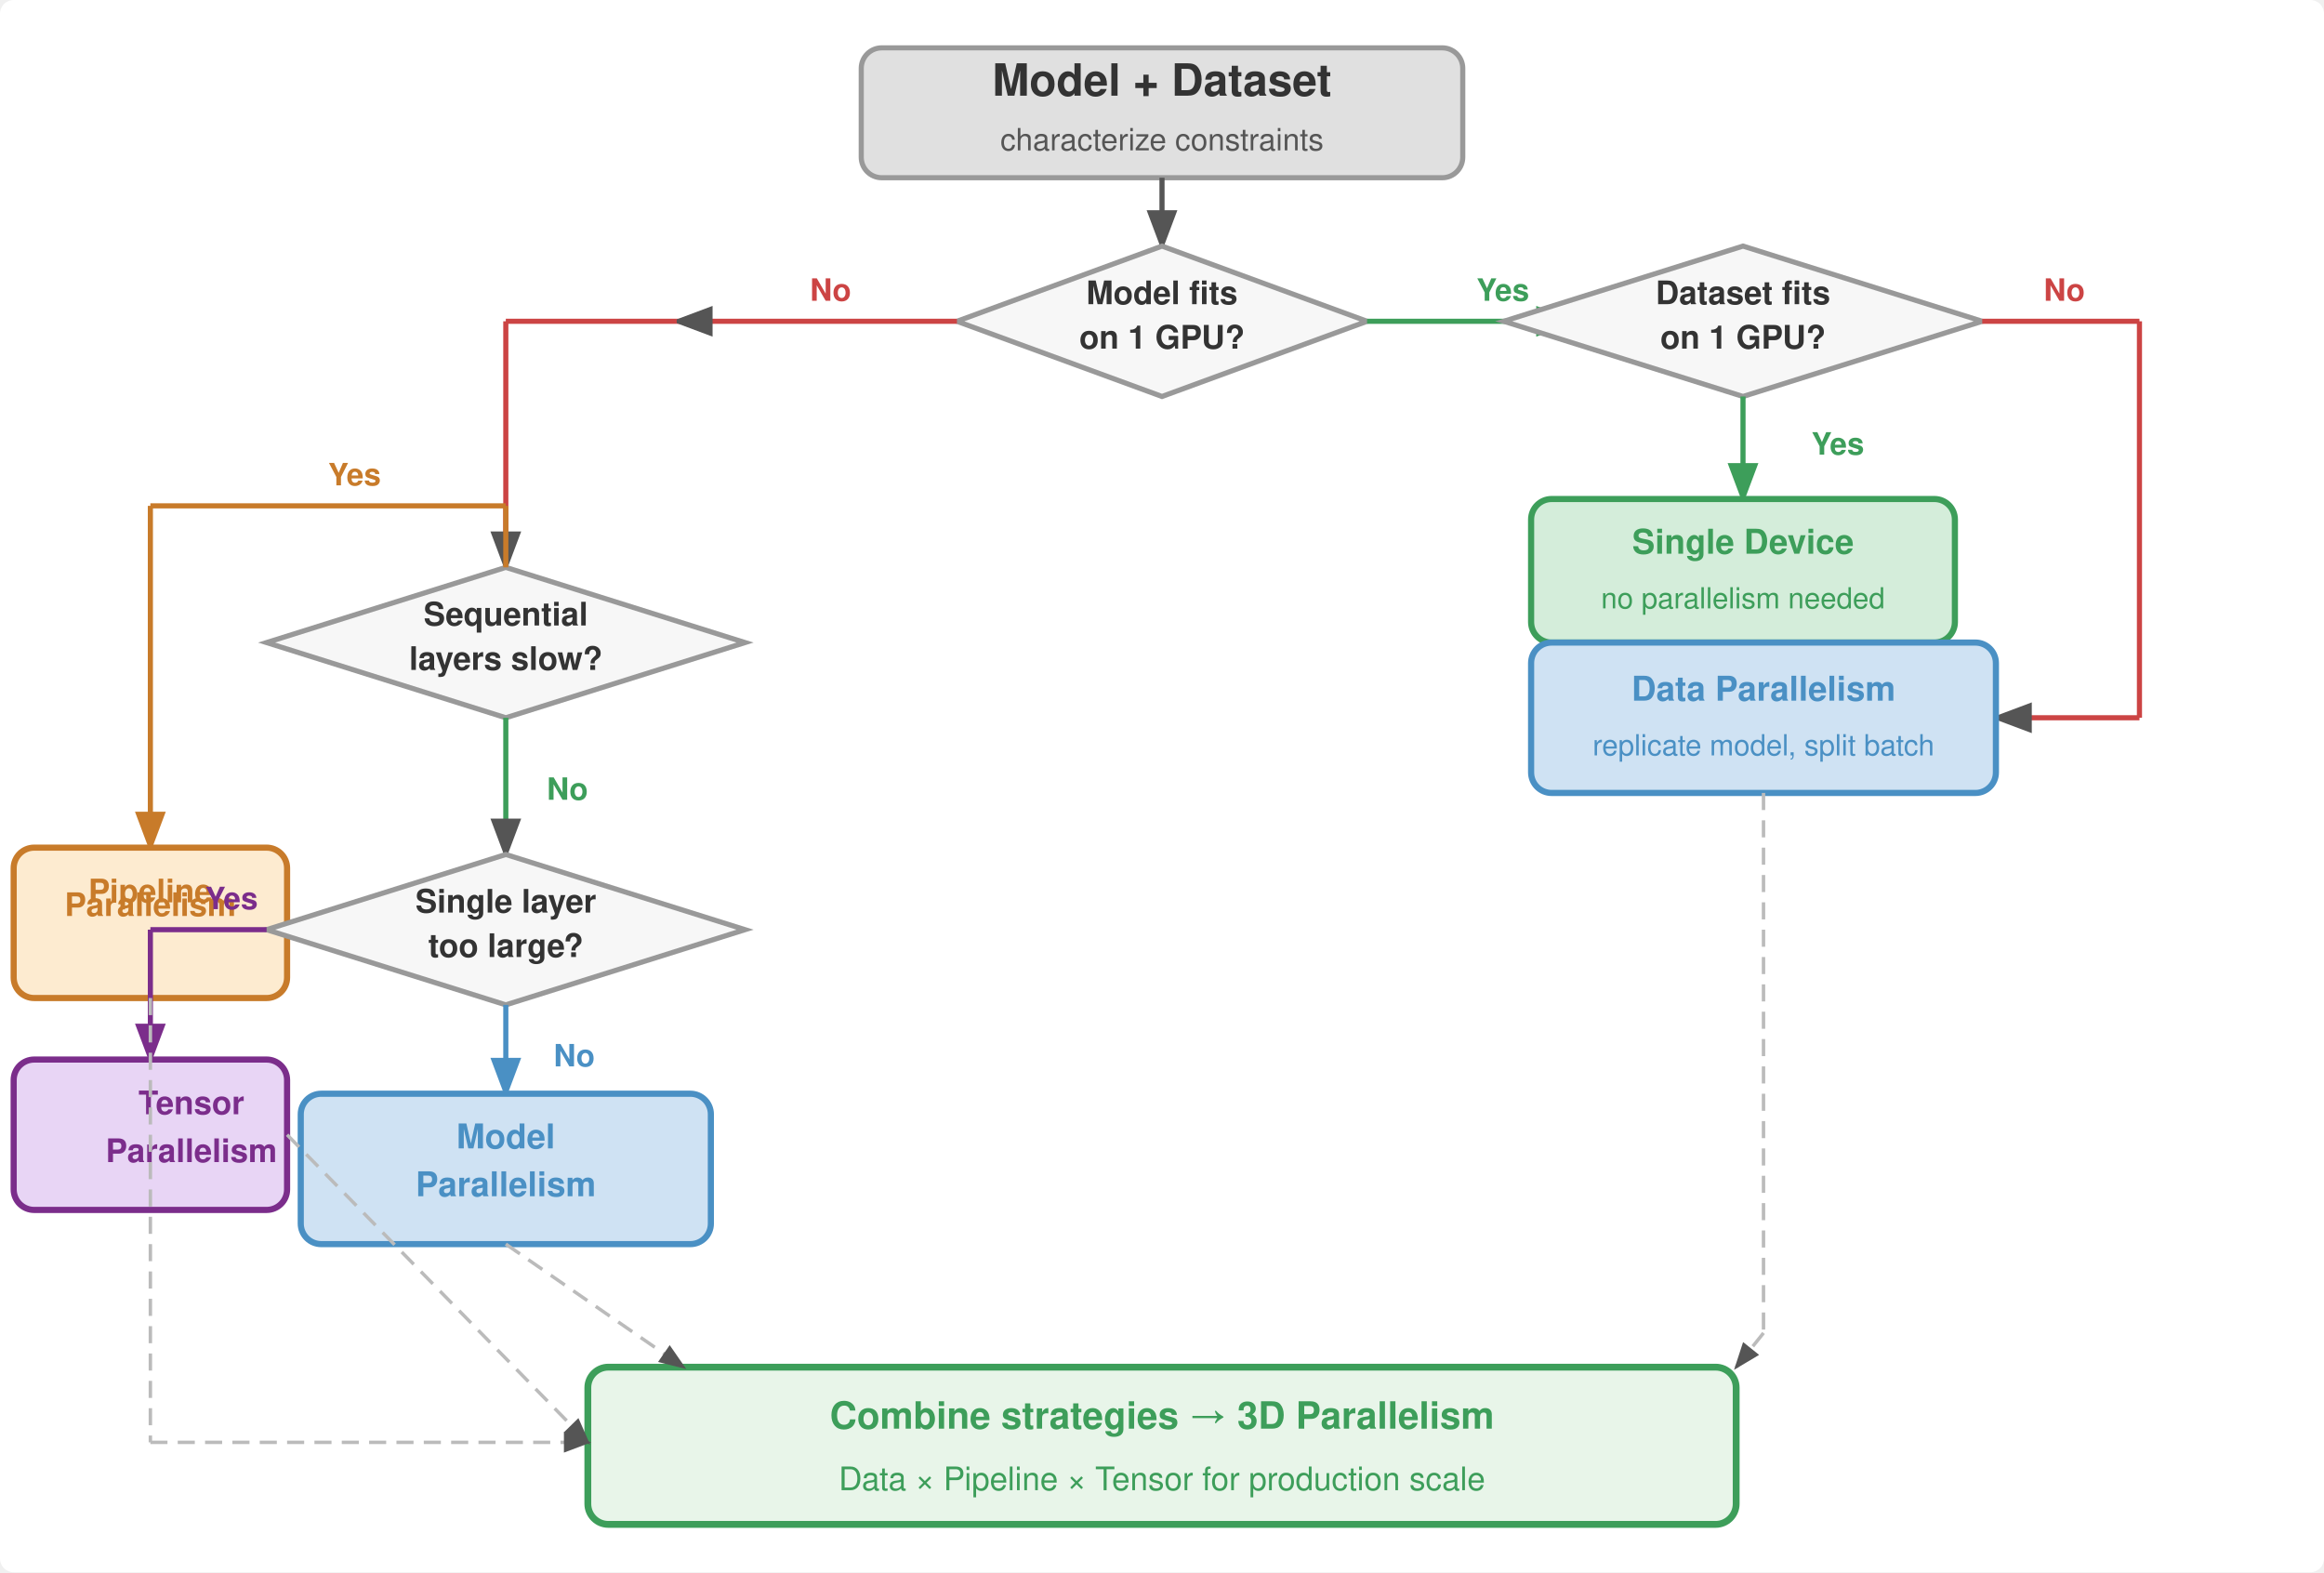
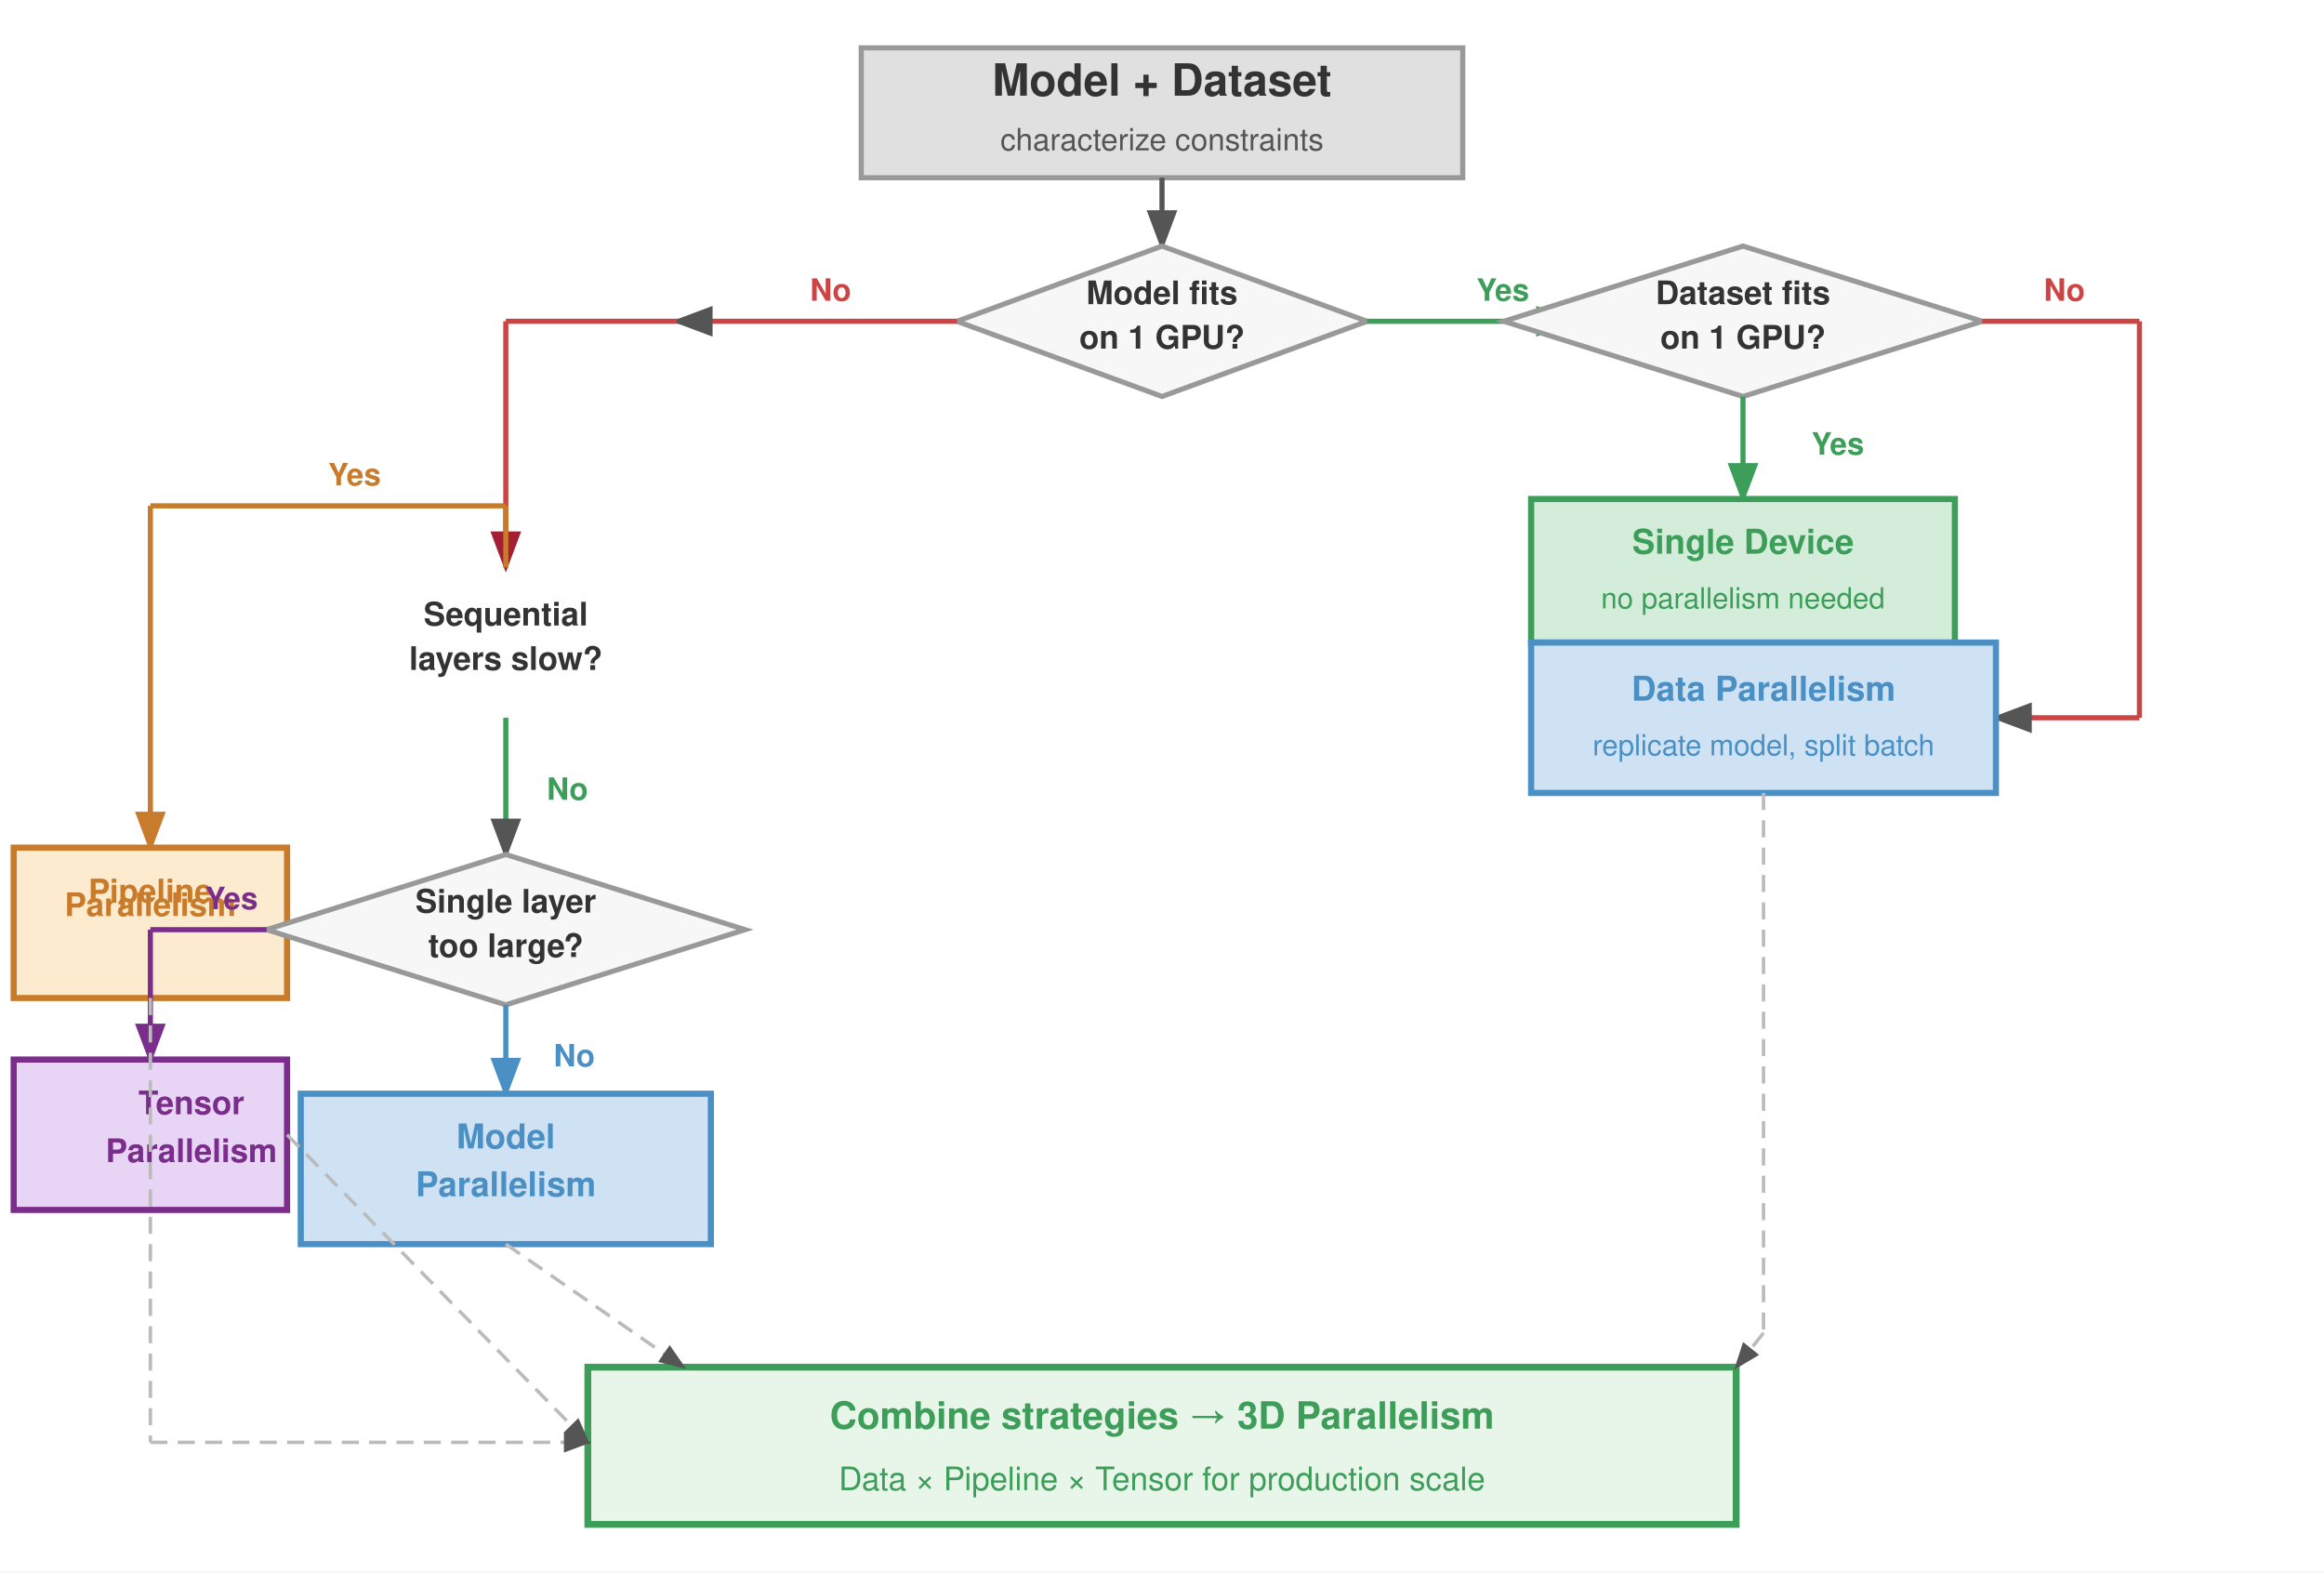
<svg xmlns="http://www.w3.org/2000/svg" viewBox="0 0 680 460" font-family="Helvetica Neue, Helvetica, Arial, sans-serif">
  <defs>
+     <marker id="arrow" markerWidth="8" markerHeight="6" refX="7" refY="3" orient="auto">
+       <path d="M0,0 L8,3 L0,6 Z" fill="#555" />
+     </marker>
+     <marker id="arrow-red" markerWidth="8" markerHeight="6" refX="7" refY="3" orient="auto">
+       <path d="M0,0 L8,3 L0,6 Z" fill="#a31f34" />
+     </marker>
+     <marker id="arrow-green" markerWidth="8" markerHeight="6" refX="7" refY="3" orient="auto">
+       <path d="M0,0 L8,3 L0,6 Z" fill="#3d9e5a" />
+     </marker>
+     <marker id="arrow-blue" markerWidth="8" markerHeight="6" refX="7" refY="3" orient="auto">
+       <path d="M0,0 L8,3 L0,6 Z" fill="#4a90c4" />
+     </marker>
+     <marker id="arrow-orange" markerWidth="8" markerHeight="6" refX="7" refY="3" orient="auto">
+       <path d="M0,0 L8,3 L0,6 Z" fill="#c87b2a" />
+     </marker>
+     <marker id="arrow-gray" markerWidth="8" markerHeight="6" refX="7" refY="3" orient="auto">
+       <path d="M0,0 L8,3 L0,6 Z" fill="#999" />
+     </marker>
    <marker id="arr" markerWidth="8" markerHeight="6" refX="7" refY="3" orient="auto">
      <path d="M0,0 L8,3 L0,6 Z" fill="#555" />
    </marker>
    <marker id="arr-green" markerWidth="8" markerHeight="6" refX="7" refY="3" orient="auto">
      <path d="M0,0 L8,3 L0,6 Z" fill="#3d9e5a" />
    </marker>
    <marker id="arr-blue" markerWidth="8" markerHeight="6" refX="7" refY="3" orient="auto">
      <path d="M0,0 L8,3 L0,6 Z" fill="#4a90c4" />
    </marker>
    <marker id="arr-orange" markerWidth="8" markerHeight="6" refX="7" refY="3" orient="auto">
      <path d="M0,0 L8,3 L0,6 Z" fill="#c87b2a" />
    </marker>
    <marker id="arr-purple" markerWidth="8" markerHeight="6" refX="7" refY="3" orient="auto">
      <path d="M0,0 L8,3 L0,6 Z" fill="#7b2d8b" />
    </marker>
  </defs>
-   <rect width="680" height="460" fill="#fff" rx="4" />
-   <rect x="252" y="14" width="176" height="38" rx="6" fill="#e0e0e0" stroke="#999" stroke-width="1.5" />
+   <rect width="680" height="460" fill="#fff" />
+   <rect x="252" y="14" width="176" height="38" fill="#e0e0e0" stroke="#999" stroke-width="1.5" />
  <text x="340" y="28" font-size="13" font-weight="700" fill="#333" text-anchor="middle">Model + Dataset</text>
  <text x="340" y="44" font-size="9" fill="#555" text-anchor="middle">characterize constraints</text>
  <line x1="340" y1="52" x2="340" y2="72" stroke="#555" stroke-width="1.5" marker-end="url(#arr)" />
  <polygon points="340,72 400,94 340,116 280,94" fill="#f7f7f7" stroke="#999" stroke-width="1.5" />
  <text x="340" y="89" font-size="9.5" font-weight="700" fill="#333" text-anchor="middle">Model fits</text>
  <text x="340" y="102" font-size="9.5" font-weight="700" fill="#333" text-anchor="middle">on 1 GPU?</text>
  <line x1="400" y1="94" x2="460" y2="94" stroke="#3d9e5a" stroke-width="1.5" marker-end="url(#arr-green)" />
  <text x="432" y="88" font-size="9" fill="#3d9e5a" font-weight="700">Yes</text>
  <line x1="280" y1="94" x2="198" y2="94" stroke="#c44" stroke-width="1.5" marker-end="url(#arr)" />
  <text x="237" y="88" font-size="9" fill="#c44" font-weight="700">No</text>
  <polygon points="510,72 580,94 510,116 440,94" fill="#f7f7f7" stroke="#999" stroke-width="1.5" />
  <text x="510" y="89" font-size="9.5" font-weight="700" fill="#333" text-anchor="middle">Dataset fits</text>
  <text x="510" y="102" font-size="9.5" font-weight="700" fill="#333" text-anchor="middle">on 1 GPU?</text>
  <line x1="510" y1="116" x2="510" y2="146" stroke="#3d9e5a" stroke-width="1.5" marker-end="url(#arr-green)" />
  <text x="530" y="133" font-size="9" fill="#3d9e5a" font-weight="700">Yes</text>
-   <rect x="448" y="146" width="124" height="42" rx="6" fill="#d4edda" stroke="#3d9e5a" stroke-width="1.8" />
+   <rect x="448" y="146" width="124" height="42" fill="#d4edda" stroke="#3d9e5a" stroke-width="1.8" />
  <text x="510" y="162" font-size="10" font-weight="700" fill="#3d9e5a" text-anchor="middle">Single Device</text>
  <text x="510" y="178" font-size="8.5" fill="#3d9e5a" text-anchor="middle">no parallelism needed</text>
  <line x1="510" y1="116" x2="510" y2="116" />
  <line x1="580" y1="94" x2="626" y2="94" stroke="#c44" stroke-width="1.5" />
  <line x1="626" y1="94" x2="626" y2="210" stroke="#c44" stroke-width="1.5" />
  <line x1="626" y1="210" x2="584" y2="210" stroke="#c44" stroke-width="1.5" marker-end="url(#arr)" />
  <text x="598" y="88" font-size="9" fill="#c44" font-weight="700">No</text>
-   <rect x="448" y="188" width="136" height="44" rx="6" fill="#cfe2f3" stroke="#4a90c4" stroke-width="1.8" />
+   <rect x="448" y="188" width="136" height="44" fill="#cfe2f3" stroke="#4a90c4" stroke-width="1.8" />
  <text x="516" y="205" font-size="10" font-weight="700" fill="#4a90c4" text-anchor="middle">Data Parallelism</text>
  <text x="516" y="221" font-size="8.5" fill="#4a90c4" text-anchor="middle">replicate model, split batch</text>
  <line x1="198" y1="94" x2="148" y2="94" stroke="#c44" stroke-width="1.5" />
-   <line x1="148" y1="94" x2="148" y2="166" stroke="#c44" stroke-width="1.5" marker-end="url(#arr)" />
-   <polygon points="148,166 218,188 148,210 78,188" fill="#f7f7f7" stroke="#999" stroke-width="1.5" />
+   <line x1="148" y1="94" x2="148" y2="166" stroke="#c44" stroke-width="1.5" marker-end="url(#arrow-red)" />
  <text x="148" y="183" font-size="9.5" font-weight="700" fill="#333" text-anchor="middle">Sequential</text>
  <text x="148" y="196" font-size="9.5" font-weight="700" fill="#333" text-anchor="middle">layers slow?</text>
  <line x1="148" y1="166" x2="148" y2="148" stroke="#c87b2a" stroke-width="1.5" />
  <line x1="148" y1="148" x2="44" y2="148" stroke="#c87b2a" stroke-width="1.5" />
  <line x1="44" y1="148" x2="44" y2="248" stroke="#c87b2a" stroke-width="1.5" marker-end="url(#arr-orange)" />
  <text x="96" y="142" font-size="9" fill="#c87b2a" font-weight="700">Yes</text>
-   <rect x="4" y="248" width="80" height="44" rx="6" fill="#fdebd0" stroke="#c87b2a" stroke-width="1.8" />
+   <rect x="4" y="248" width="80" height="44" fill="#fdebd0" stroke="#c87b2a" stroke-width="1.8" />
  <text x="44" y="264" font-size="9.5" font-weight="700" fill="#c87b2a" text-anchor="middle">Pipeline</text>
  <text x="44" y="268.0" font-size="9.5" font-weight="700" fill="#c87b2a" text-anchor="middle">Parallelism</text>
  <line x1="148" y1="210" x2="148" y2="250" stroke="#3d9e5a" stroke-width="1.5" marker-end="url(#arr)" />
  <text x="160" y="234" font-size="9" fill="#3d9e5a" font-weight="700">No</text>
  <polygon points="148,250 218,272 148,294 78,272" fill="#f7f7f7" stroke="#999" stroke-width="1.5" />
  <text x="148" y="267" font-size="9.5" font-weight="700" fill="#333" text-anchor="middle">Single layer</text>
  <text x="148" y="280" font-size="9.5" font-weight="700" fill="#333" text-anchor="middle">too large?</text>
  <line x1="78" y1="272" x2="44" y2="272" stroke="#7b2d8b" stroke-width="1.5" />
  <line x1="44" y1="272" x2="44" y2="310" stroke="#7b2d8b" stroke-width="1.5" marker-end="url(#arr-purple)" />
  <text x="60" y="266" font-size="9" fill="#7b2d8b" font-weight="700">Yes</text>
-   <rect x="4" y="310" width="80" height="44" rx="6" fill="#e8d5f5" stroke="#7b2d8b" stroke-width="1.8" />
+   <rect x="4" y="310" width="80" height="44" fill="#e8d5f5" stroke="#7b2d8b" stroke-width="1.8" />
  <text x="56.0" y="326" font-size="9.5" font-weight="700" fill="#7b2d8b" text-anchor="middle">Tensor</text>
  <text x="56.0" y="340" font-size="9.5" font-weight="700" fill="#7b2d8b" text-anchor="middle">Parallelism</text>
  <line x1="148" y1="294" x2="148" y2="320" stroke="#4a90c4" stroke-width="1.5" marker-end="url(#arr-blue)" />
  <text x="162" y="312" font-size="9" fill="#4a90c4" font-weight="700">No</text>
-   <rect x="88" y="320" width="120" height="44" rx="6" fill="#cfe2f3" stroke="#4a90c4" stroke-width="1.8" />
+   <rect x="88" y="320" width="120" height="44" fill="#cfe2f3" stroke="#4a90c4" stroke-width="1.8" />
  <text x="148" y="336" font-size="10" font-weight="700" fill="#4a90c4" text-anchor="middle">Model</text>
  <text x="148" y="350" font-size="10" font-weight="700" fill="#4a90c4" text-anchor="middle">Parallelism</text>
-   <rect x="172" y="400" width="336" height="46" rx="6" fill="#e8f5e9" stroke="#3d9e5a" stroke-width="2" />
+   <rect x="172" y="400" width="336" height="46" fill="#e8f5e9" stroke="#3d9e5a" stroke-width="2" />
  <text x="340" y="418" font-size="11" font-weight="700" fill="#3d9e5a" text-anchor="middle">Combine strategies → 3D Parallelism</text>
  <text x="340" y="436" font-size="9.5" fill="#3d9e5a" text-anchor="middle">Data × Pipeline × Tensor for production scale</text>
  <line x1="44" y1="292" x2="44" y2="422" stroke="#bbb" stroke-width="1" stroke-dasharray="5,3" />
  <line x1="44" y1="422" x2="172" y2="422" stroke="#bbb" stroke-width="1" stroke-dasharray="5,3" marker-end="url(#arr)" />
  <line x1="84" y1="332" x2="172" y2="422" stroke="#bbb" stroke-width="1" stroke-dasharray="5,3" marker-end="url(#arr)" />
  <line x1="148" y1="364" x2="200" y2="400" stroke="#bbb" stroke-width="1" stroke-dasharray="5,3" marker-end="url(#arr)" />
  <line x1="516" y1="232" x2="516" y2="390" stroke="#bbb" stroke-width="1" stroke-dasharray="5,3" />
  <line x1="516" y1="390" x2="508" y2="400" stroke="#bbb" stroke-width="1" stroke-dasharray="5,3" marker-end="url(#arr)" />
</svg>
